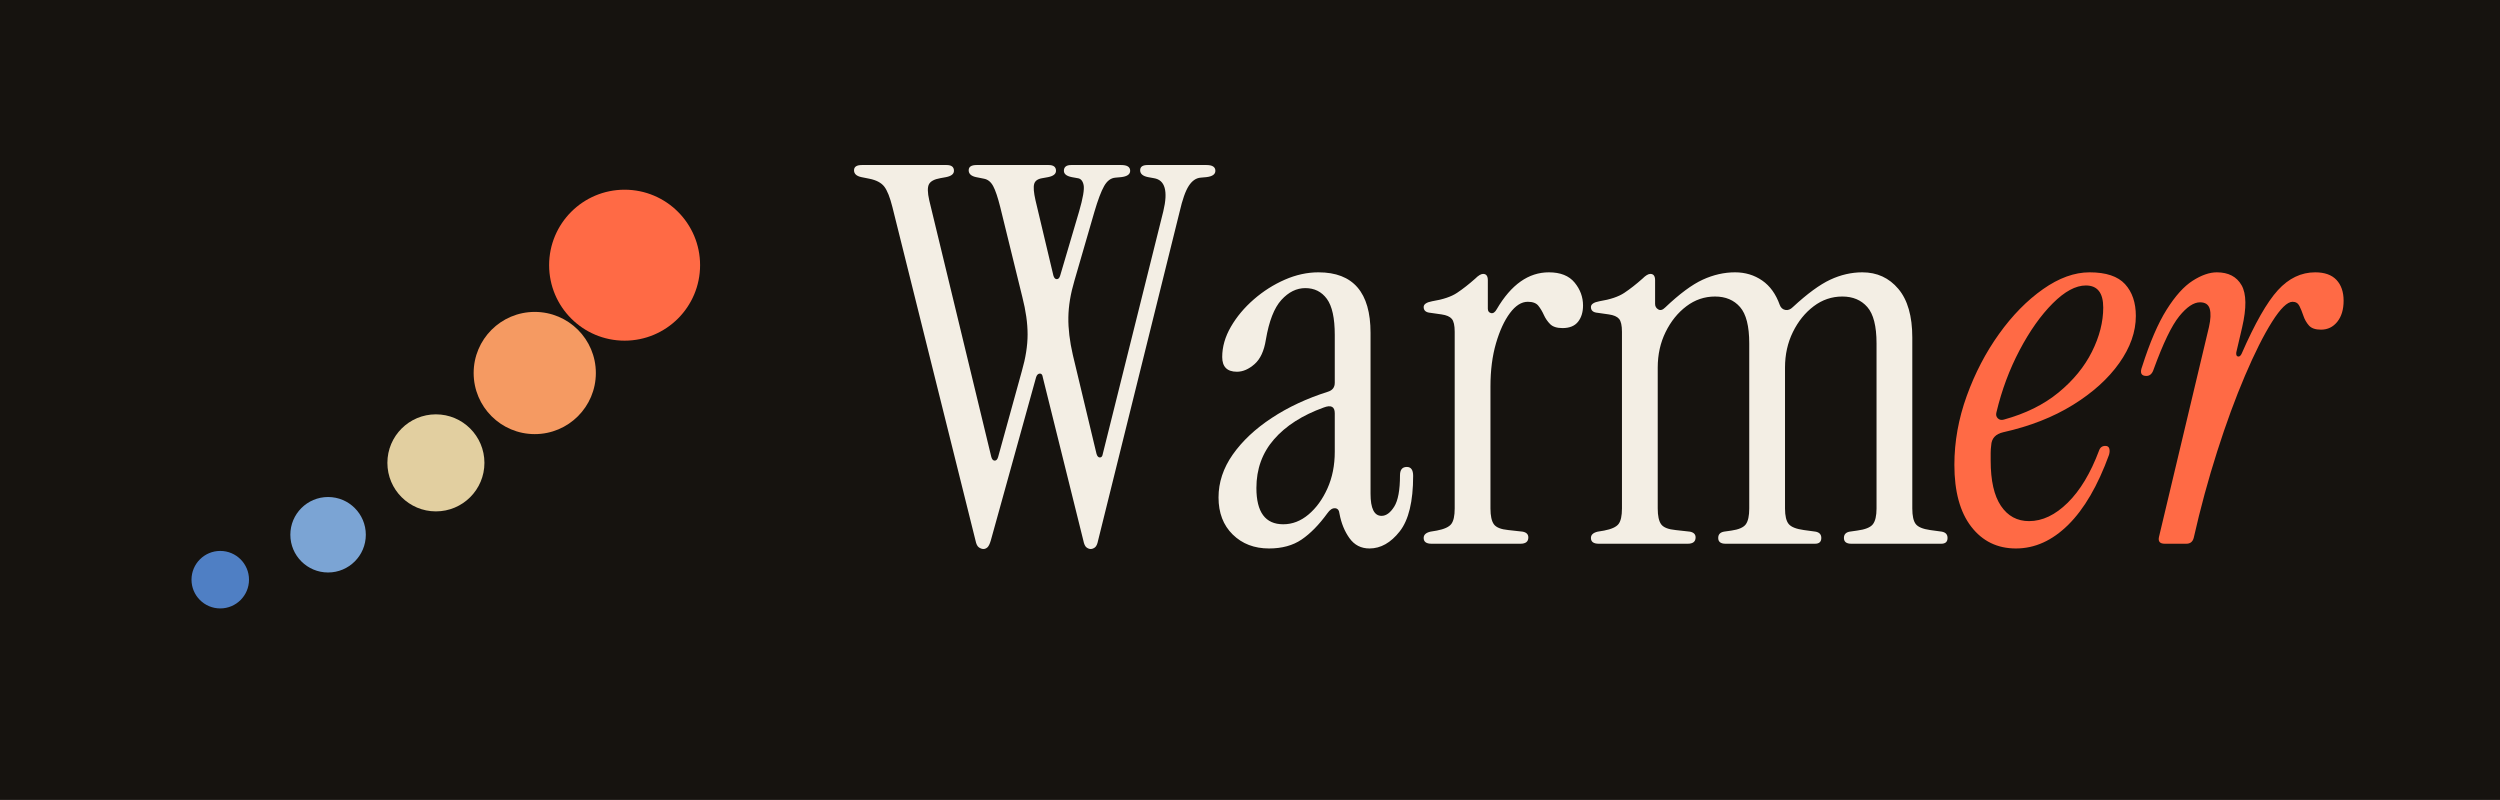
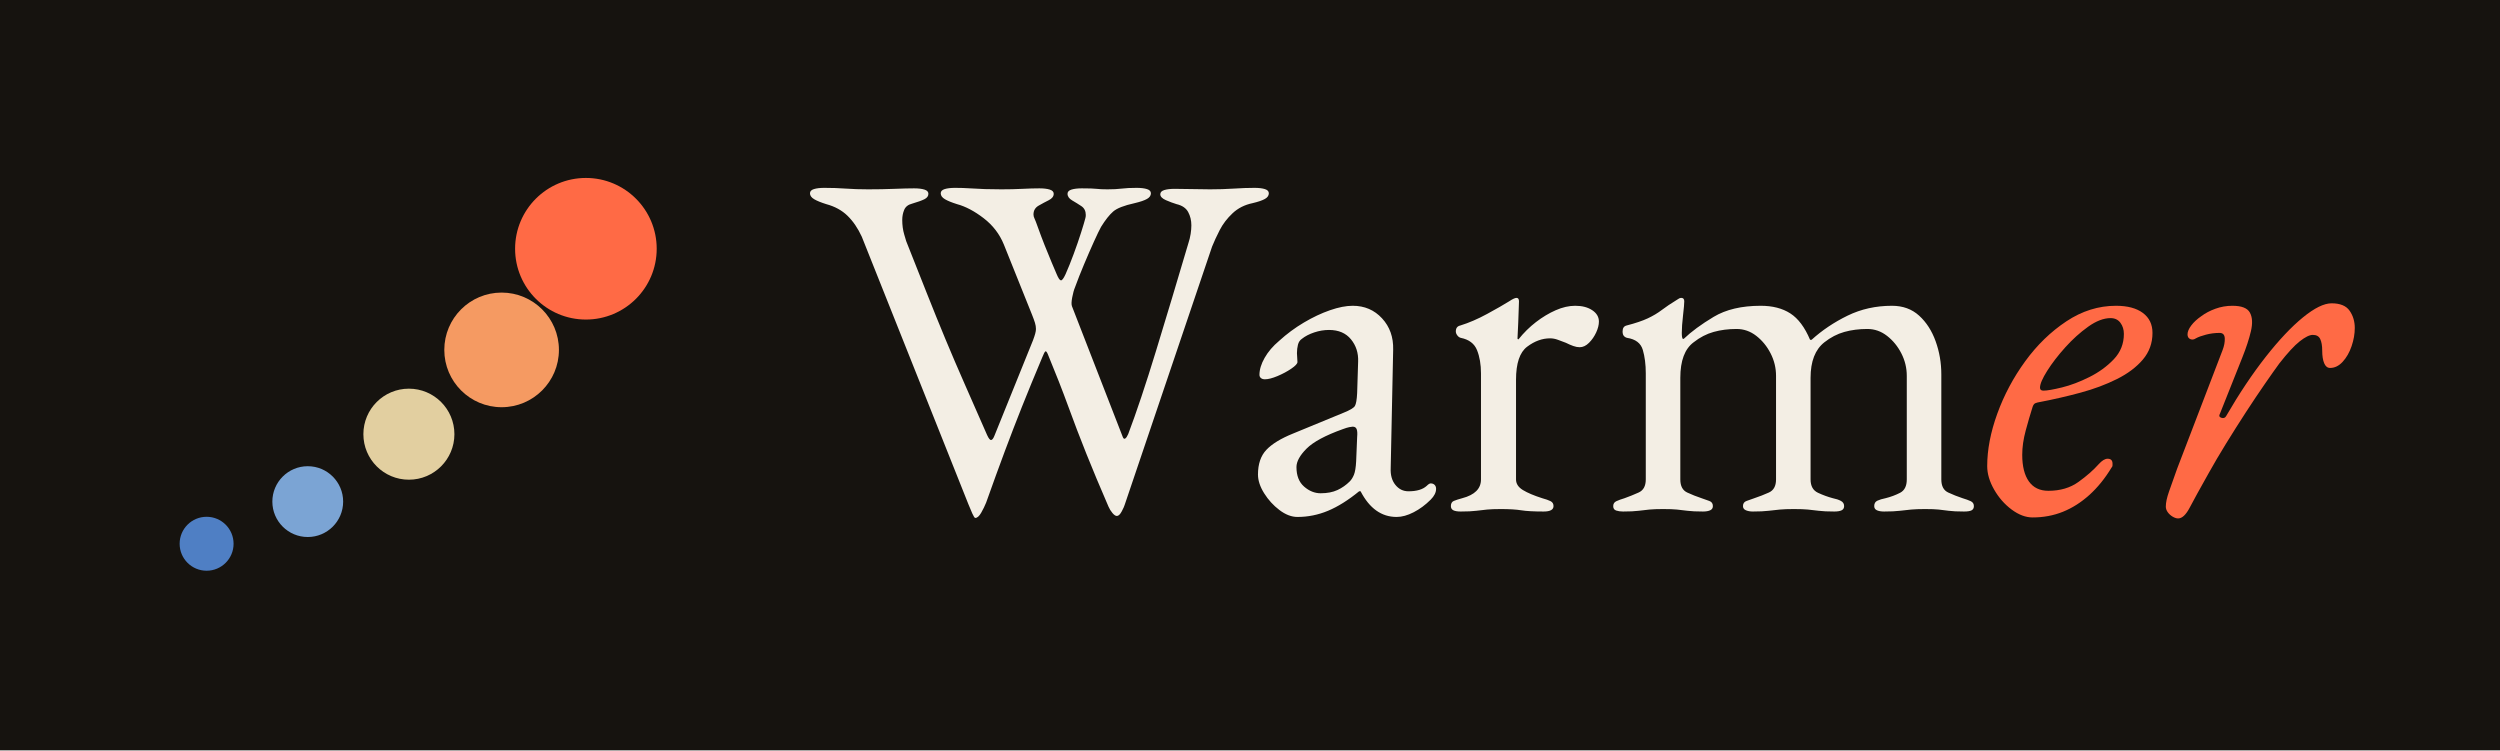
- <svg xmlns="http://www.w3.org/2000/svg" viewBox="0 0 570.36 182.5" width="570.36" height="182.5">
-   <rect width="570.36" height="182.5" rx="0" fill="#16130f" />
+ <svg xmlns="http://www.w3.org/2000/svg" viewBox="0 0 608.04 182.5" width="608.04" height="182.5">
+   <rect width="608.04" height="182.5" rx="0" fill="#16130f" />
  <circle cx="50.25" cy="132.25" r="6.56" fill="#4f7fc4" />
  <circle cx="74.85" cy="122.00" r="8.61" fill="#7ba4d4" />
  <circle cx="99.45" cy="105.60" r="11.07" fill="#e2cfa0" />
  <circle cx="122.00" cy="85.10" r="13.94" fill="#f59a62" />
  <circle cx="142.50" cy="60.50" r="17.22" fill="#ff6a45" />
-   <path d="M248.84 125.25Q248.36 125.25 247.88 124.89Q247.4 124.53 247.16 123.33L237.92 86.13Q237.8 85.17 237.2 85.23Q236.6 85.29 236.36 86.13L226.04 123.33Q225.68 124.53 225.26 124.89Q224.84 125.25 224.36 125.25Q223.88 125.25 223.34 124.89Q222.8 124.53 222.56 123.33L203.6 47.25Q202.76 43.89 201.74 42.57Q200.72 41.25 198.32 40.77L196.52 40.41Q194.84 40.05 194.84 38.85Q194.84 37.65 196.64 37.65H215.96Q217.64 37.65 217.64 38.97Q217.64 40.05 215.84 40.41L214.52 40.65Q212.48 41.01 211.94 42.03Q211.4 43.05 212.0 45.69L226.16 104.25Q226.4 105.09 226.94 105.09Q227.48 105.09 227.72 104.25L233.12 84.69Q234.44 80.13 234.44 76.29Q234.44 72.45 233.24 67.77L228.2 47.25Q227.36 43.89 226.58 42.45Q225.8 41.01 224.48 40.77L222.68 40.41Q221.0 40.05 221.0 38.85Q221.0 37.65 222.8 37.65H239.24Q240.92 37.65 240.92 38.97Q240.92 40.05 239.12 40.41L237.8 40.65Q236.24 40.89 235.94 41.97Q235.64 43.05 236.24 45.69L240.32 62.85Q240.56 63.69 241.1 63.69Q241.64 63.69 241.88 62.85L246.2 48.21Q247.52 43.65 247.22 42.21Q246.92 40.77 245.84 40.65L244.52 40.41Q242.72 40.05 242.72 38.97Q242.72 37.65 244.4 37.65H255.8Q257.84 37.65 257.84 38.97Q257.84 40.17 255.8 40.41L254.48 40.53Q252.92 40.65 251.9 42.45Q250.88 44.25 249.68 48.33L245.12 64.05Q243.8 68.49 243.74 72.39Q243.68 76.29 244.76 80.97L250.16 103.53Q250.4 104.37 250.94 104.37Q251.48 104.37 251.6 103.53L265.4 48.21Q267.08 41.25 263.24 40.65L261.92 40.41Q260.12 40.05 260.12 38.85Q260.12 37.65 261.8 37.65H275.24Q277.28 37.65 277.28 38.97Q277.28 40.17 275.24 40.41L273.92 40.53Q272.36 40.65 271.22 42.39Q270.08 44.13 269.12 48.33L250.52 123.33Q250.28 124.53 249.8 124.89Q249.32 125.25 248.84 125.25Z M289.52 125.13Q284.48 125.13 281.24 121.95Q278.0 118.77 278.0 113.49Q278.0 108.33 281.24 103.71Q284.48 99.09 290.12 95.37Q295.76 91.65 302.96 89.37Q304.52 88.89 304.52 87.33V76.41Q304.52 70.65 302.72 68.19Q300.92 65.73 297.8 65.73Q294.8 65.73 292.34 68.43Q289.88 71.13 288.8 77.49Q288.2 81.33 286.22 83.07Q284.24 84.81 282.2 84.81Q278.84 84.81 278.84 81.45Q278.84 77.97 280.82 74.55Q282.8 71.13 286.04 68.31Q289.28 65.49 293.12 63.81Q296.96 62.13 300.8 62.13Q312.68 62.13 312.68 75.93V112.65Q312.68 117.69 315.2 117.69Q316.76 117.69 318.08 115.59Q319.4 113.49 319.4 108.45Q319.4 106.53 320.96 106.53Q322.4 106.53 322.4 108.57Q322.4 117.33 319.34 121.23Q316.28 125.13 312.44 125.13Q309.56 125.13 307.88 122.79Q306.2 120.45 305.6 117.21Q305.48 116.01 304.58 115.95Q303.68 115.89 302.84 117.09Q299.96 121.05 296.96 123.09Q293.96 125.13 289.52 125.13ZM292.76 119.61Q295.88 119.61 298.52 117.39Q301.16 115.17 302.84 111.45Q304.52 107.73 304.52 103.05V94.29Q304.52 92.01 302.0 92.97Q294.68 95.61 290.66 100.23Q286.64 104.85 286.64 111.33Q286.64 119.61 292.76 119.61Z M341.48 70.53Q346.4 62.13 353.36 62.13Q357.32 62.13 359.24 64.47Q361.16 66.81 361.16 69.69Q361.16 71.97 360.02 73.41Q358.88 74.85 356.48 74.85Q354.56 74.85 353.66 73.95Q352.76 73.05 352.22 71.85Q351.68 70.65 350.96 69.75Q350.24 68.85 348.56 68.85Q346.4 68.85 344.48 71.43Q342.56 74.01 341.3 78.33Q340.04 82.65 340.04 88.17V116.01Q340.04 118.53 340.82 119.61Q341.6 120.69 344.12 120.93L347.36 121.29Q348.68 121.53 348.68 122.61Q348.68 124.05 346.88 124.05H326.6Q324.8 124.05 324.8 122.73Q324.8 121.65 326.36 121.29L327.8 121.05Q330.32 120.57 331.1 119.55Q331.88 118.53 331.88 116.01V75.69Q331.88 73.53 331.22 72.75Q330.56 71.97 328.88 71.73L326.36 71.37Q324.8 71.25 324.8 70.05Q324.8 69.09 326.72 68.73Q330.44 68.13 332.42 66.81Q334.4 65.49 336.56 63.57Q337.64 62.49 338.36 62.49Q339.44 62.49 339.44 63.93V70.41Q339.44 71.25 340.16 71.43Q340.88 71.61 341.48 70.53Z M364.76 124.05Q362.96 124.05 362.96 122.73Q362.96 121.65 364.52 121.29L365.96 121.05Q368.48 120.57 369.26 119.55Q370.04 118.53 370.04 116.01V75.69Q370.04 73.53 369.38 72.75Q368.72 71.97 367.04 71.73L364.52 71.37Q362.96 71.25 362.96 70.05Q362.96 69.09 364.88 68.73Q368.6 68.13 370.58 66.81Q372.56 65.49 374.72 63.57Q375.8 62.49 376.52 62.49Q377.6 62.49 377.6 63.93V69.33Q377.6 70.17 378.32 70.59Q379.04 71.01 379.88 70.17Q384.8 65.49 388.46 63.81Q392.12 62.13 395.84 62.13Q399.32 62.13 402.02 63.99Q404.72 65.85 406.04 69.57Q406.4 70.53 407.3 70.71Q408.2 70.89 409.04 70.05Q413.96 65.49 417.56 63.81Q421.16 62.13 424.88 62.13Q429.92 62.13 433.1 65.91Q436.28 69.69 436.28 77.01V116.01Q436.28 118.53 437.06 119.55Q437.84 120.57 440.36 120.93L443.0 121.29Q444.32 121.53 444.32 122.73Q444.32 124.05 442.88 124.05H422.36Q420.68 124.05 420.68 122.73Q420.68 121.53 422 121.29L423.68 121.05Q426.44 120.69 427.28 119.61Q428.12 118.53 428.12 116.01V78.33Q428.12 72.45 426.02 70.05Q423.92 67.65 420.32 67.65Q416.72 67.65 413.78 69.87Q410.84 72.09 409.04 75.75Q407.24 79.41 407.24 83.85V116.01Q407.24 118.53 408.08 119.55Q408.92 120.57 411.56 120.93L414.2 121.29Q415.52 121.53 415.52 122.73Q415.52 124.05 414.08 124.05H393.68Q392 124.05 392 122.73Q392 121.53 393.32 121.29L395 121.05Q397.52 120.69 398.3 119.61Q399.08 118.53 399.08 116.01V78.33Q399.08 72.45 396.98 70.05Q394.88 67.65 391.28 67.65Q387.68 67.65 384.74 69.87Q381.8 72.09 380.0 75.75Q378.2 79.41 378.2 83.85V116.01Q378.2 118.53 378.98 119.61Q379.76 120.69 382.28 120.93L385.52 121.29Q386.84 121.53 386.84 122.61Q386.84 124.05 385.04 124.05Z" fill="#f3eee4" />
-   <path d="M459.92 125.13Q453.56 125.13 449.72 120.15Q445.88 115.17 445.88 106.05Q445.88 98.13 448.7 90.33Q451.52 82.53 456.08 76.17Q460.64 69.81 466.1 65.97Q471.56 62.13 476.72 62.13Q482.36 62.13 484.82 64.83Q487.28 67.53 487.28 72.09Q487.28 77.49 483.5 82.83Q479.72 88.17 472.94 92.37Q466.16 96.57 457.04 98.61Q454.4 99.21 454.28 101.61Q454.16 102.45 454.16 103.35Q454.16 104.25 454.16 105.09Q454.16 111.93 456.5 115.41Q458.84 118.89 462.92 118.89Q467.48 118.89 471.74 114.69Q476.0 110.49 478.88 102.81Q479.24 101.73 480.32 101.73Q481.04 101.73 481.22 102.33Q481.4 102.93 481.16 103.77Q477.32 114.33 471.86 119.73Q466.4 125.13 459.92 125.13ZM455.48 94.05Q455.24 94.89 455.78 95.43Q456.32 95.97 457.16 95.73Q464.6 93.69 469.64 89.55Q474.68 85.41 477.26 80.25Q479.84 75.09 479.84 70.17Q479.84 65.13 475.88 65.13Q472.4 65.13 468.32 69.21Q464.24 73.29 460.76 79.89Q457.28 86.49 455.48 94.05Z M493.88 124.05Q492.2 124.05 492.56 122.49L503.96 74.61Q504.56 71.97 504.14 70.47Q503.72 68.97 501.92 68.97Q499.76 68.97 497.18 72.15Q494.6 75.33 491.36 84.21Q490.88 85.77 489.68 85.77Q487.88 85.77 488.72 83.61Q491.36 75.33 494.3 70.65Q497.24 65.97 500.24 64.05Q503.24 62.13 505.76 62.13Q509.72 62.13 511.4 65.07Q513.08 68.01 511.52 74.73L510.2 80.37Q510.08 81.21 510.56 81.33Q511.04 81.45 511.4 80.73Q515.96 70.29 519.68 66.21Q523.4 62.13 528.2 62.13Q531.44 62.13 533.06 63.87Q534.68 65.61 534.68 68.61Q534.68 71.61 533.24 73.41Q531.8 75.21 529.52 75.21Q527.6 75.21 526.76 74.25Q525.92 73.29 525.5 72.03Q525.08 70.77 524.6 69.81Q524.12 68.85 523.04 68.85Q521.24 68.85 518.36 73.41Q515.48 77.97 512.18 85.71Q508.88 93.45 505.82 103.05Q502.76 112.65 500.48 122.73Q500.12 124.05 498.8 124.05Z" fill="#ff6a45" />
+   <path d="M237.2 125.97Q236.96 125.97 236.48 124.89Q236.0 123.81 235.52 122.61L209.6 57.57Q208.16 54.45 206.12 52.47Q204.08 50.49 200.96 49.65Q199.04 49.05 198.02 48.45Q197.0 47.85 197.0 47.01Q197.0 46.29 197.96 45.99Q198.92 45.69 200.48 45.69Q203.24 45.69 205.7 45.87Q208.16 46.05 211.16 46.05Q214.52 46.05 217.52 45.93Q220.52 45.81 222.32 45.81Q223.88 45.81 224.84 46.11Q225.8 46.41 225.8 47.13Q225.8 47.97 224.84 48.45Q223.88 48.93 221.84 49.53Q220.4 49.89 219.92 51.03Q219.44 52.17 219.44 53.49Q219.44 55.41 219.92 57.03Q220.4 58.65 220.4 58.65Q223.16 65.61 225.44 71.37Q227.72 77.13 229.94 82.47Q232.16 87.81 234.62 93.39Q237.08 98.97 240.08 105.81Q240.68 107.13 241.1 107.01Q241.52 106.89 241.88 105.93L251.24 82.77Q251.6 81.81 251.78 81.15Q251.96 80.49 251.96 80.01Q251.96 79.29 251.72 78.51Q251.48 77.73 251.0 76.53L244.16 59.49Q242.6 55.65 239.24 53.07Q235.88 50.49 232.76 49.65Q230.84 49.05 229.82 48.45Q228.8 47.85 228.8 47.01Q228.8 46.29 229.76 45.99Q230.72 45.69 232.28 45.69Q234.2 45.69 235.94 45.81Q237.68 45.93 239.54 45.99Q241.4 46.05 243.56 46.05Q246.32 46.05 248.66 45.93Q251.0 45.81 252.8 45.81Q254.36 45.81 255.32 46.11Q256.28 46.41 256.28 47.13Q256.28 48.09 255.08 48.69Q253.88 49.29 252.62 50.01Q251.36 50.73 251.36 52.17Q251.36 52.41 251.42 52.65Q251.48 52.89 251.6 53.13Q251.84 53.61 252.5 55.47Q253.16 57.33 254.06 59.61Q254.96 61.89 255.8 63.87Q256.64 65.85 257.0 66.69Q257.6 68.13 258.02 68.19Q258.44 68.25 259.16 66.69Q260.12 64.53 261.14 61.77Q262.16 59.01 262.94 56.55Q263.72 54.09 263.96 53.13Q264.08 52.77 264.08 52.29Q264.08 50.85 263.0 50.13Q261.92 49.41 260.78 48.75Q259.64 48.09 259.64 47.13Q259.64 46.41 260.6 46.11Q261.56 45.81 263.12 45.81Q265.76 45.81 266.72 45.93Q267.68 46.05 269.36 46.05Q271.4 46.05 272.84 45.87Q274.28 45.69 276.44 45.69Q278.0 45.69 278.96 45.99Q279.92 46.29 279.92 47.01Q279.92 47.85 278.96 48.39Q278.0 48.93 275.96 49.41Q272.12 50.25 270.74 51.45Q269.36 52.65 267.8 55.17Q267.2 56.25 266.06 58.77Q264.92 61.29 263.66 64.29Q262.4 67.29 261.44 69.93Q261.08 70.77 260.78 72.33Q260.48 73.89 260.72 74.49L273.08 106.29Q273.32 106.89 273.68 106.65Q274.04 106.41 274.4 105.57Q277.4 97.65 281.18 85.29Q284.96 72.93 289.04 59.13Q289.4 58.05 289.58 56.91Q289.76 55.77 289.76 54.81Q289.76 53.01 288.98 51.57Q288.2 50.13 286.16 49.65Q284.96 49.29 283.58 48.69Q282.2 48.09 282.2 47.25Q282.2 46.53 283.16 46.23Q284.12 45.93 285.68 45.93Q288.08 45.93 290.06 45.99Q292.04 46.05 294.32 46.05Q297.32 46.05 300.08 45.87Q302.84 45.69 305.12 45.69Q306.68 45.69 307.64 45.99Q308.6 46.29 308.6 47.01Q308.6 47.85 307.64 48.39Q306.68 48.93 304.64 49.41Q301.76 50.01 299.78 51.87Q297.8 53.73 296.66 55.95Q295.52 58.17 294.8 59.97L273.56 122.73Q273.44 123.21 272.84 124.35Q272.24 125.49 271.64 125.49Q271.16 125.49 270.56 124.77Q269.96 124.05 269.6 123.21Q266.48 116.01 264.2 110.31Q261.92 104.61 259.82 98.85Q257.72 93.09 254.84 86.13Q254.48 85.29 254.24 85.47Q254.0 85.65 253.52 86.85Q250.64 93.69 248.54 98.97Q246.44 104.25 244.4 109.71Q242.36 115.17 239.84 122.25Q239.36 123.45 238.64 124.71Q237.92 125.97 237.2 125.97Z M315.56 125.73Q313.4 125.73 311.18 124.05Q308.96 122.37 307.46 119.97Q305.96 117.57 305.96 115.41Q305.96 111.57 308.0 109.41Q310.04 107.25 314.48 105.45L326.72 100.41Q329.12 99.45 329.54 98.73Q329.96 98.01 330.08 95.61L330.32 87.93Q330.44 84.81 328.58 82.53Q326.72 80.25 323.24 80.25Q321.44 80.25 319.64 80.85Q317.84 81.45 316.64 82.41Q315.92 82.89 315.68 83.85Q315.44 84.81 315.44 85.89Q315.44 86.37 315.5 86.97Q315.56 87.57 315.56 88.05Q315.56 88.65 314.06 89.67Q312.56 90.69 310.7 91.47Q308.84 92.25 307.64 92.25Q307.04 92.25 306.68 91.95Q306.32 91.65 306.32 91.17Q306.32 89.25 307.58 87.03Q308.84 84.81 311.12 82.89Q313.88 80.37 317.12 78.45Q320.36 76.53 323.48 75.45Q326.6 74.37 329 74.37Q333.32 74.37 336.14 77.43Q338.96 80.49 338.84 85.05L338.24 113.85Q338.12 116.37 339.38 117.93Q340.64 119.49 342.56 119.49Q345.56 119.49 347 118.17Q347.6 117.57 347.96 117.57Q348.56 117.57 348.92 117.93Q349.28 118.29 349.28 118.89Q349.28 120.21 347.96 121.53Q346.04 123.45 343.82 124.59Q341.6 125.73 339.68 125.73Q334.16 125.73 330.92 119.49H330.56Q326.6 122.73 323.0 124.23Q319.4 125.73 315.56 125.73ZM321.2 119.97Q323.6 119.97 325.28 119.19Q326.96 118.41 328.28 117.09Q328.88 116.49 329.3 115.47Q329.72 114.45 329.84 112.17L330.08 106.29Q330.2 104.97 329.96 104.37Q329.72 103.77 329 103.77Q328.76 103.77 328.16 103.89Q327.56 104.01 326.6 104.37Q320.24 106.65 317.78 109.11Q315.32 111.57 315.32 113.61Q315.32 116.73 317.18 118.35Q319.04 119.97 321.2 119.97Z M355.28 124.41Q354.08 124.41 353.48 124.11Q352.88 123.81 352.88 123.09Q352.88 122.13 353.6 121.83Q354.32 121.53 355.64 121.17Q357.92 120.57 359.06 119.43Q360.2 118.29 360.2 116.61V90.81Q360.2 87.57 359.24 85.17Q358.28 82.77 355.28 82.17Q354.8 82.05 354.44 81.57Q354.08 81.09 354.08 80.61Q354.08 79.41 355.16 79.17Q358.28 78.21 361.7 76.35Q365.12 74.49 367.04 73.29Q367.76 72.81 368.18 72.63Q368.6 72.45 368.84 72.45Q369.44 72.45 369.44 73.29Q369.44 73.65 369.38 75.09Q369.32 76.53 369.26 78.45Q369.2 80.37 369.08 82.29Q369.08 82.53 369.32 82.53Q371.24 80.13 373.58 78.33Q375.92 76.53 378.38 75.45Q380.84 74.37 383.12 74.37Q385.64 74.37 387.26 75.45Q388.88 76.53 388.88 78.21Q388.88 79.41 388.22 80.85Q387.56 82.29 386.48 83.37Q385.4 84.45 384.2 84.45Q383.48 84.45 382.64 84.15Q381.8 83.85 380.84 83.37Q379.88 83.01 378.92 82.65Q377.96 82.29 377 82.29Q374.12 82.29 371.42 84.33Q368.72 86.37 368.72 92.37V116.61Q368.72 118.17 370.4 119.19Q372.08 120.21 375.08 121.17Q376.4 121.53 377.12 121.89Q377.84 122.25 377.84 123.09Q377.84 124.41 375.44 124.41Q371.84 124.41 369.98 124.11Q368.12 123.81 365 123.81Q362.96 123.81 361.7 123.93Q360.44 124.05 359.06 124.23Q357.68 124.41 355.28 124.41Z M394.76 124.41Q393.8 124.41 393.08 124.17Q392.36 123.93 392.36 123.09Q392.36 122.25 393.14 121.89Q393.92 121.53 395.12 121.17Q396.8 120.57 398.54 119.79Q400.28 119.01 400.28 116.61V90.81Q400.28 87.57 399.56 85.11Q398.84 82.65 395.72 82.17Q395.24 82.05 394.94 81.69Q394.64 81.33 394.64 80.61Q394.64 79.41 395.6 79.17Q398.84 78.33 400.76 77.43Q402.68 76.53 404.18 75.39Q405.68 74.25 407.84 72.93Q408.08 72.81 408.32 72.63Q408.56 72.45 408.92 72.45Q409.64 72.45 409.64 73.29Q409.64 74.13 409.34 76.71Q409.04 79.29 409.04 80.97Q409.04 82.17 409.28 82.41H409.52Q412.28 79.77 416.78 77.07Q421.28 74.37 428.24 74.37Q432.56 74.37 435.44 76.23Q438.32 78.09 440.24 82.65H440.6Q444.44 79.17 449.36 76.77Q454.28 74.37 460.16 74.37Q464.12 74.37 466.76 76.77Q469.4 79.17 470.78 83.01Q472.16 86.85 472.16 91.05V116.61Q472.16 119.01 473.84 119.79Q475.52 120.57 477.32 121.17Q478.52 121.53 479.3 121.89Q480.08 122.25 480.08 123.09Q480.08 123.81 479.54 124.11Q479.0 124.41 477.68 124.41Q475.28 124.41 473.96 124.23Q472.64 124.05 471.5 123.93Q470.36 123.81 468.2 123.81Q466.16 123.81 464.84 123.93Q463.52 124.05 462.08 124.23Q460.64 124.41 458.24 124.41Q457.16 124.41 456.5 124.11Q455.84 123.81 455.84 123.09Q455.84 122.13 456.62 121.77Q457.4 121.41 458.6 121.17Q460.52 120.69 462.14 119.85Q463.76 119.01 463.76 116.61V91.41Q463.76 88.53 462.44 85.95Q461.12 83.37 458.96 81.69Q456.8 80.01 454.16 80.01Q451.16 80.01 448.58 80.73Q446.0 81.45 443.72 83.25Q440.36 85.89 440.36 91.89V116.61Q440.36 119.01 442.16 119.85Q443.96 120.69 445.76 121.17Q446.96 121.41 447.74 121.83Q448.52 122.25 448.52 123.09Q448.52 123.81 447.92 124.11Q447.32 124.41 446.12 124.41Q443.72 124.41 442.34 124.23Q440.96 124.05 439.7 123.93Q438.44 123.81 436.28 123.81Q434.24 123.81 432.92 123.93Q431.6 124.05 430.16 124.23Q428.72 124.41 426.32 124.41Q425.36 124.41 424.64 124.11Q423.92 123.81 423.92 123.09Q423.92 122.13 424.82 121.83Q425.72 121.53 426.68 121.17Q428.48 120.57 430.22 119.79Q431.96 119.01 431.96 116.61V91.41Q431.96 88.53 430.64 85.95Q429.32 83.37 427.16 81.69Q425.0 80.01 422.36 80.01Q419.36 80.01 416.78 80.73Q414.2 81.45 411.92 83.25Q408.68 85.65 408.68 91.89V116.61Q408.68 119.01 410.36 119.79Q412.04 120.57 413.84 121.17Q414.8 121.53 415.7 121.83Q416.6 122.13 416.6 123.09Q416.6 123.81 415.94 124.11Q415.28 124.41 414.2 124.41Q411.8 124.41 410.42 124.23Q409.04 124.05 407.84 123.93Q406.64 123.81 404.48 123.81Q402.44 123.81 401.18 123.93Q399.92 124.05 398.54 124.23Q397.16 124.41 394.76 124.41Z" fill="#f3eee4" />
+   <path d="M494.36 125.85Q491.84 125.85 489.26 123.93Q486.68 122.01 485 119.07Q483.32 116.13 483.32 113.37Q483.32 107.37 485.78 100.59Q488.24 93.81 492.56 87.87Q496.88 81.93 502.58 78.15Q508.28 74.37 514.64 74.37Q518.84 74.37 521.18 76.11Q523.52 77.85 523.52 80.97Q523.52 84.69 521.18 87.45Q518.84 90.21 514.88 92.19Q510.92 94.17 506.06 95.49Q501.2 96.81 496.16 97.77Q495.44 97.89 495.02 98.07Q494.6 98.25 494.36 98.97Q493.52 101.61 492.68 104.73Q491.84 107.85 491.84 110.61Q491.84 114.81 493.46 117.09Q495.08 119.37 498.2 119.37Q502.52 119.37 505.52 117.21Q508.52 115.05 510.44 112.89Q511.64 111.57 512.6 111.57Q513.8 111.57 513.8 112.77Q513.8 112.89 513.8 113.19Q513.8 113.49 513.56 113.73Q511.16 117.69 508.16 120.39Q505.16 123.09 501.74 124.47Q498.32 125.85 494.36 125.85ZM497 95.01Q498.32 95.01 501.5 94.23Q504.68 93.45 508.16 91.71Q511.64 89.97 514.1 87.39Q516.56 84.81 516.56 81.21Q516.56 79.65 515.72 78.51Q514.88 77.37 513.32 77.37Q510.8 77.37 507.86 79.47Q504.92 81.57 502.28 84.51Q499.64 87.45 497.9 90.21Q496.16 92.97 496.16 94.29Q496.16 95.01 497 95.01Z M529.76 126.09Q529.16 126.09 528.44 125.67Q527.72 125.25 527.24 124.59Q526.76 123.93 526.76 123.21Q526.76 121.77 527.54 119.55Q528.32 117.33 529.52 113.97L540.56 85.17Q541.16 83.61 541.1 82.29Q541.04 80.97 539.84 80.97Q538.16 80.97 536.54 81.39Q534.92 81.81 534.08 82.29Q533.36 82.77 532.7 82.47Q532.04 82.17 532.04 81.33Q532.04 80.37 532.94 79.17Q533.84 77.97 535.4 76.89Q536.84 75.81 538.82 75.09Q540.8 74.37 542.96 74.37Q546.32 74.37 547.22 76.05Q548.12 77.73 547.46 80.55Q546.8 83.37 545.36 86.97L539.96 100.53Q539.48 101.37 540.26 101.61Q541.04 101.85 541.4 101.25Q546.2 92.97 551.06 86.79Q555.92 80.61 560.12 77.19Q564.32 73.77 567.08 73.77Q570.2 73.77 571.46 75.57Q572.72 77.37 572.72 79.77Q572.72 81.93 571.94 84.21Q571.16 86.49 569.78 87.99Q568.4 89.49 566.72 89.49Q565.76 89.49 565.28 88.35Q564.8 87.21 564.8 85.29Q564.8 83.49 564.32 82.47Q563.84 81.45 562.52 81.45Q561.32 81.45 559.34 83.01Q557.36 84.57 554.36 88.41Q553.04 90.21 550.88 93.33Q548.72 96.45 546.26 100.23Q543.8 104.01 541.4 107.91Q539.0 111.81 537.2 115.05Q533.96 120.81 532.58 123.45Q531.2 126.09 529.76 126.09Z" fill="#ff6a45" />
</svg>
